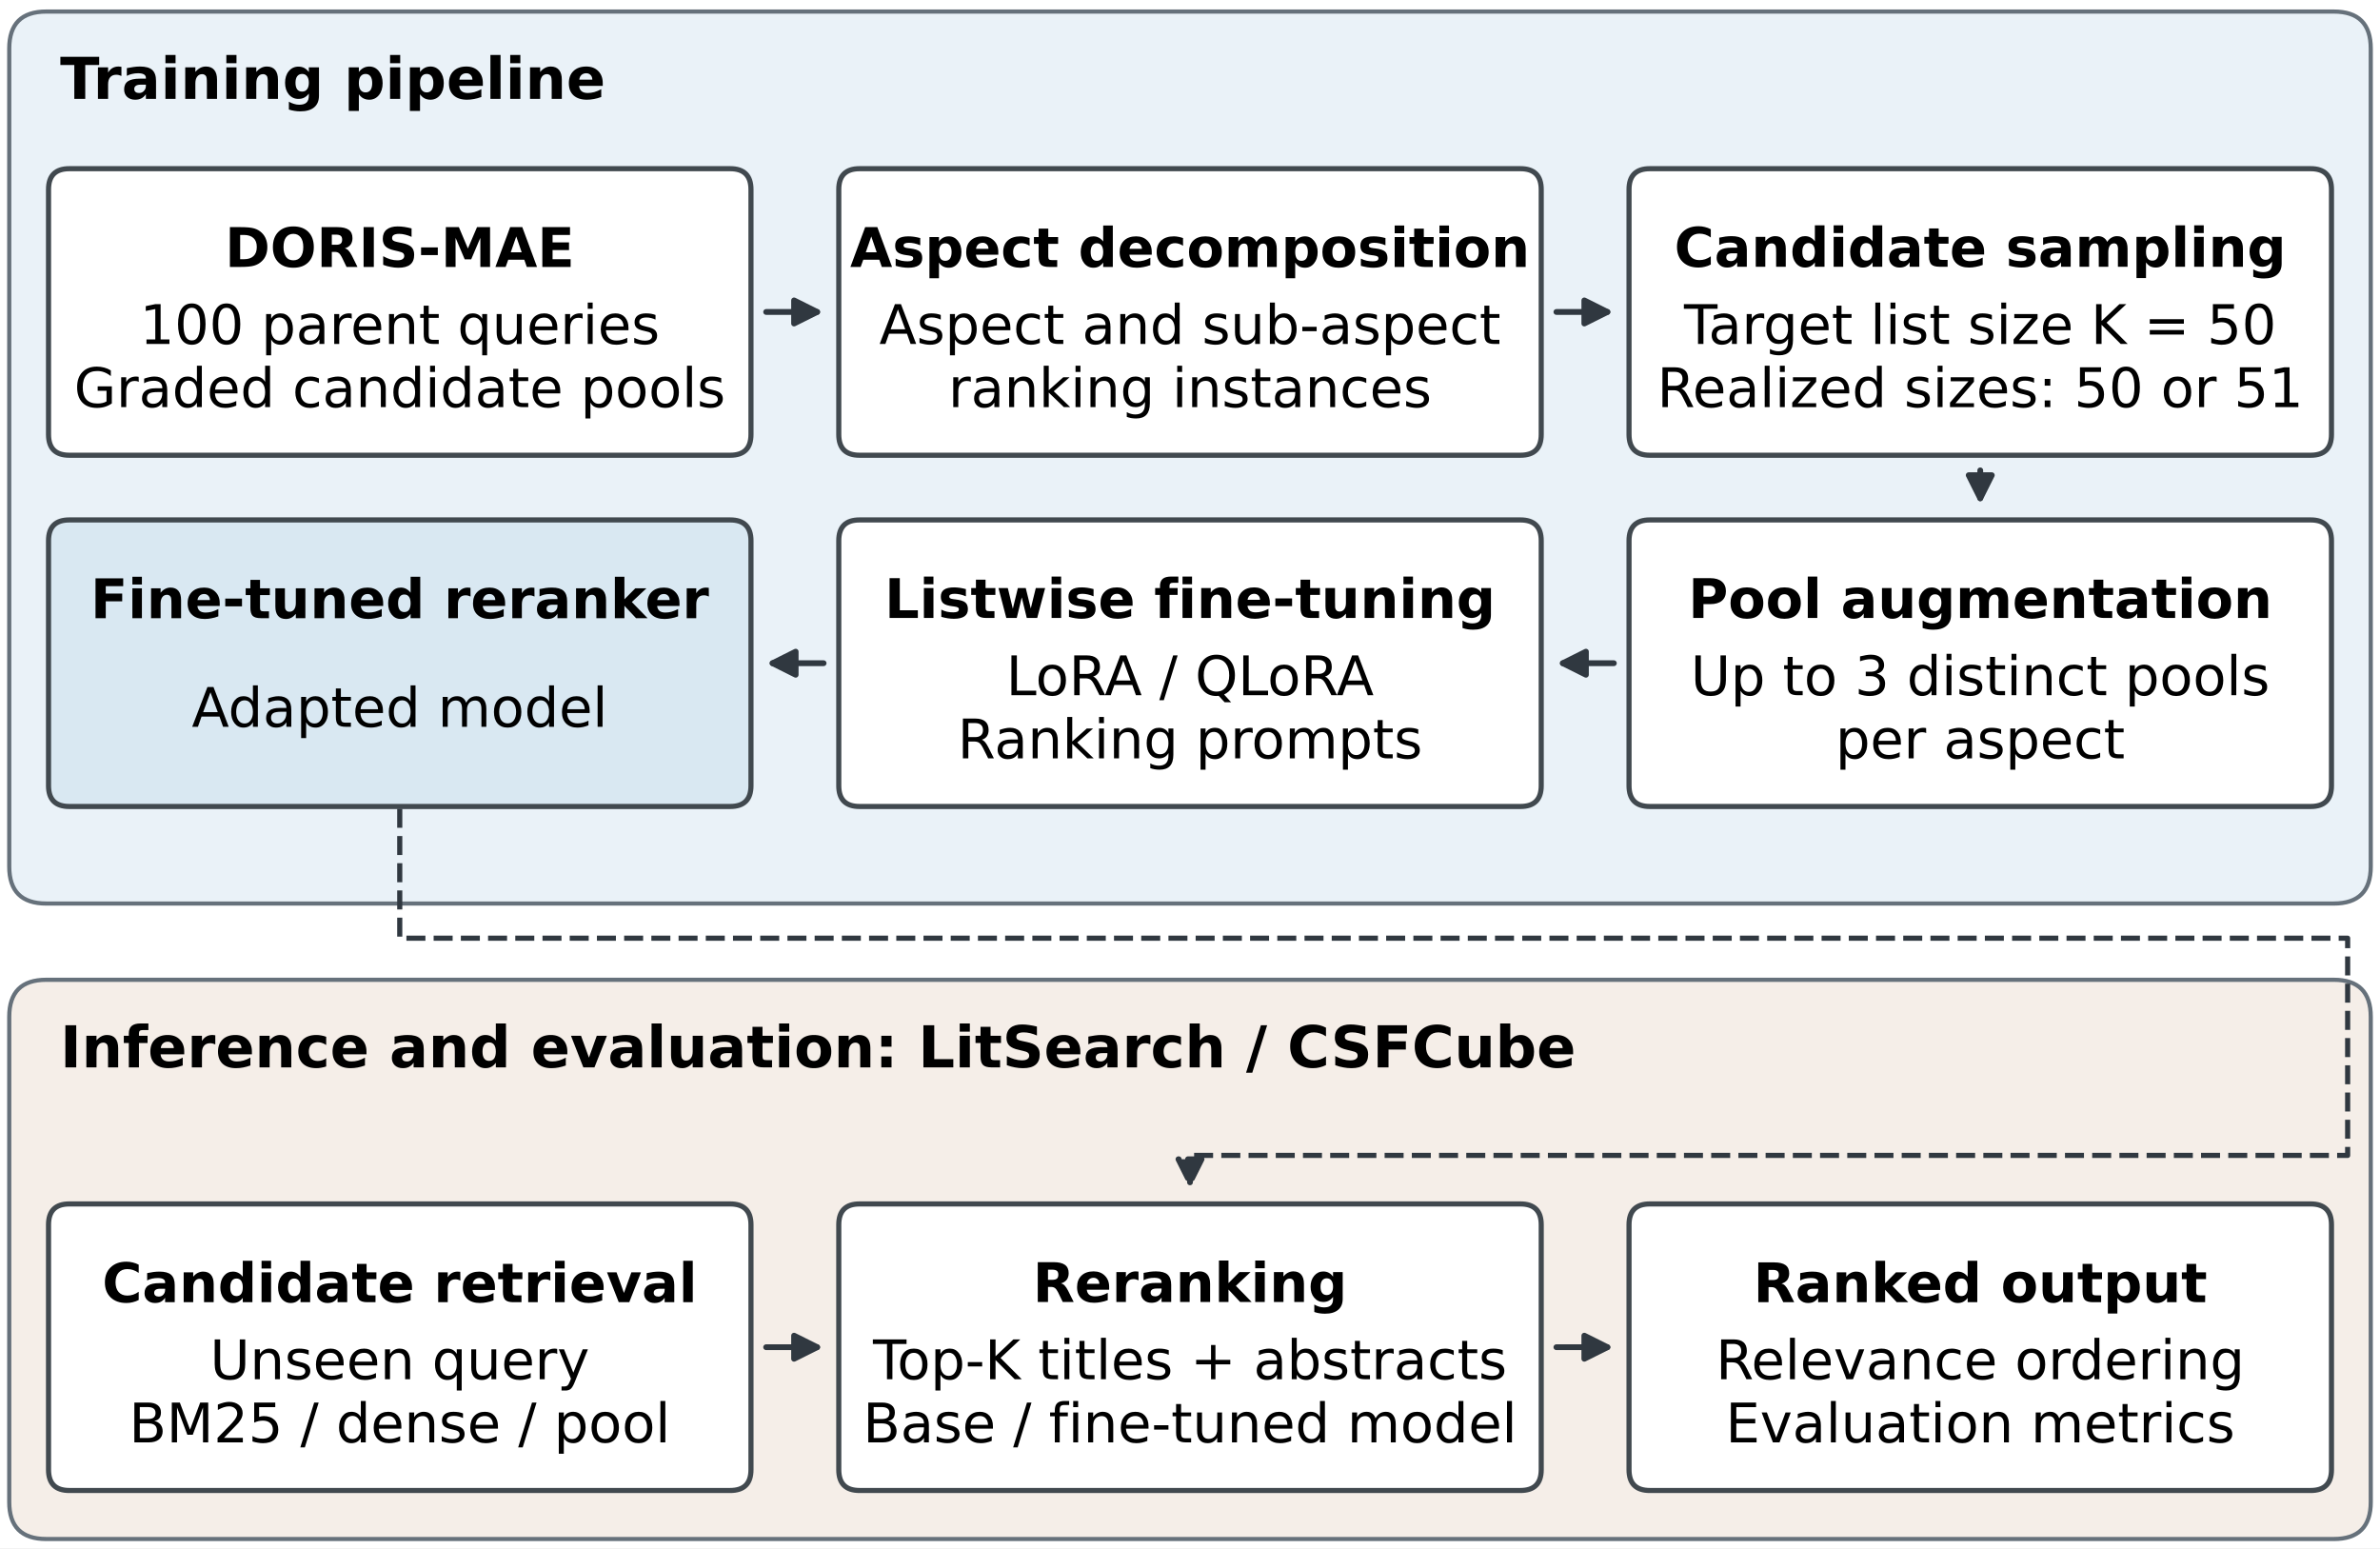
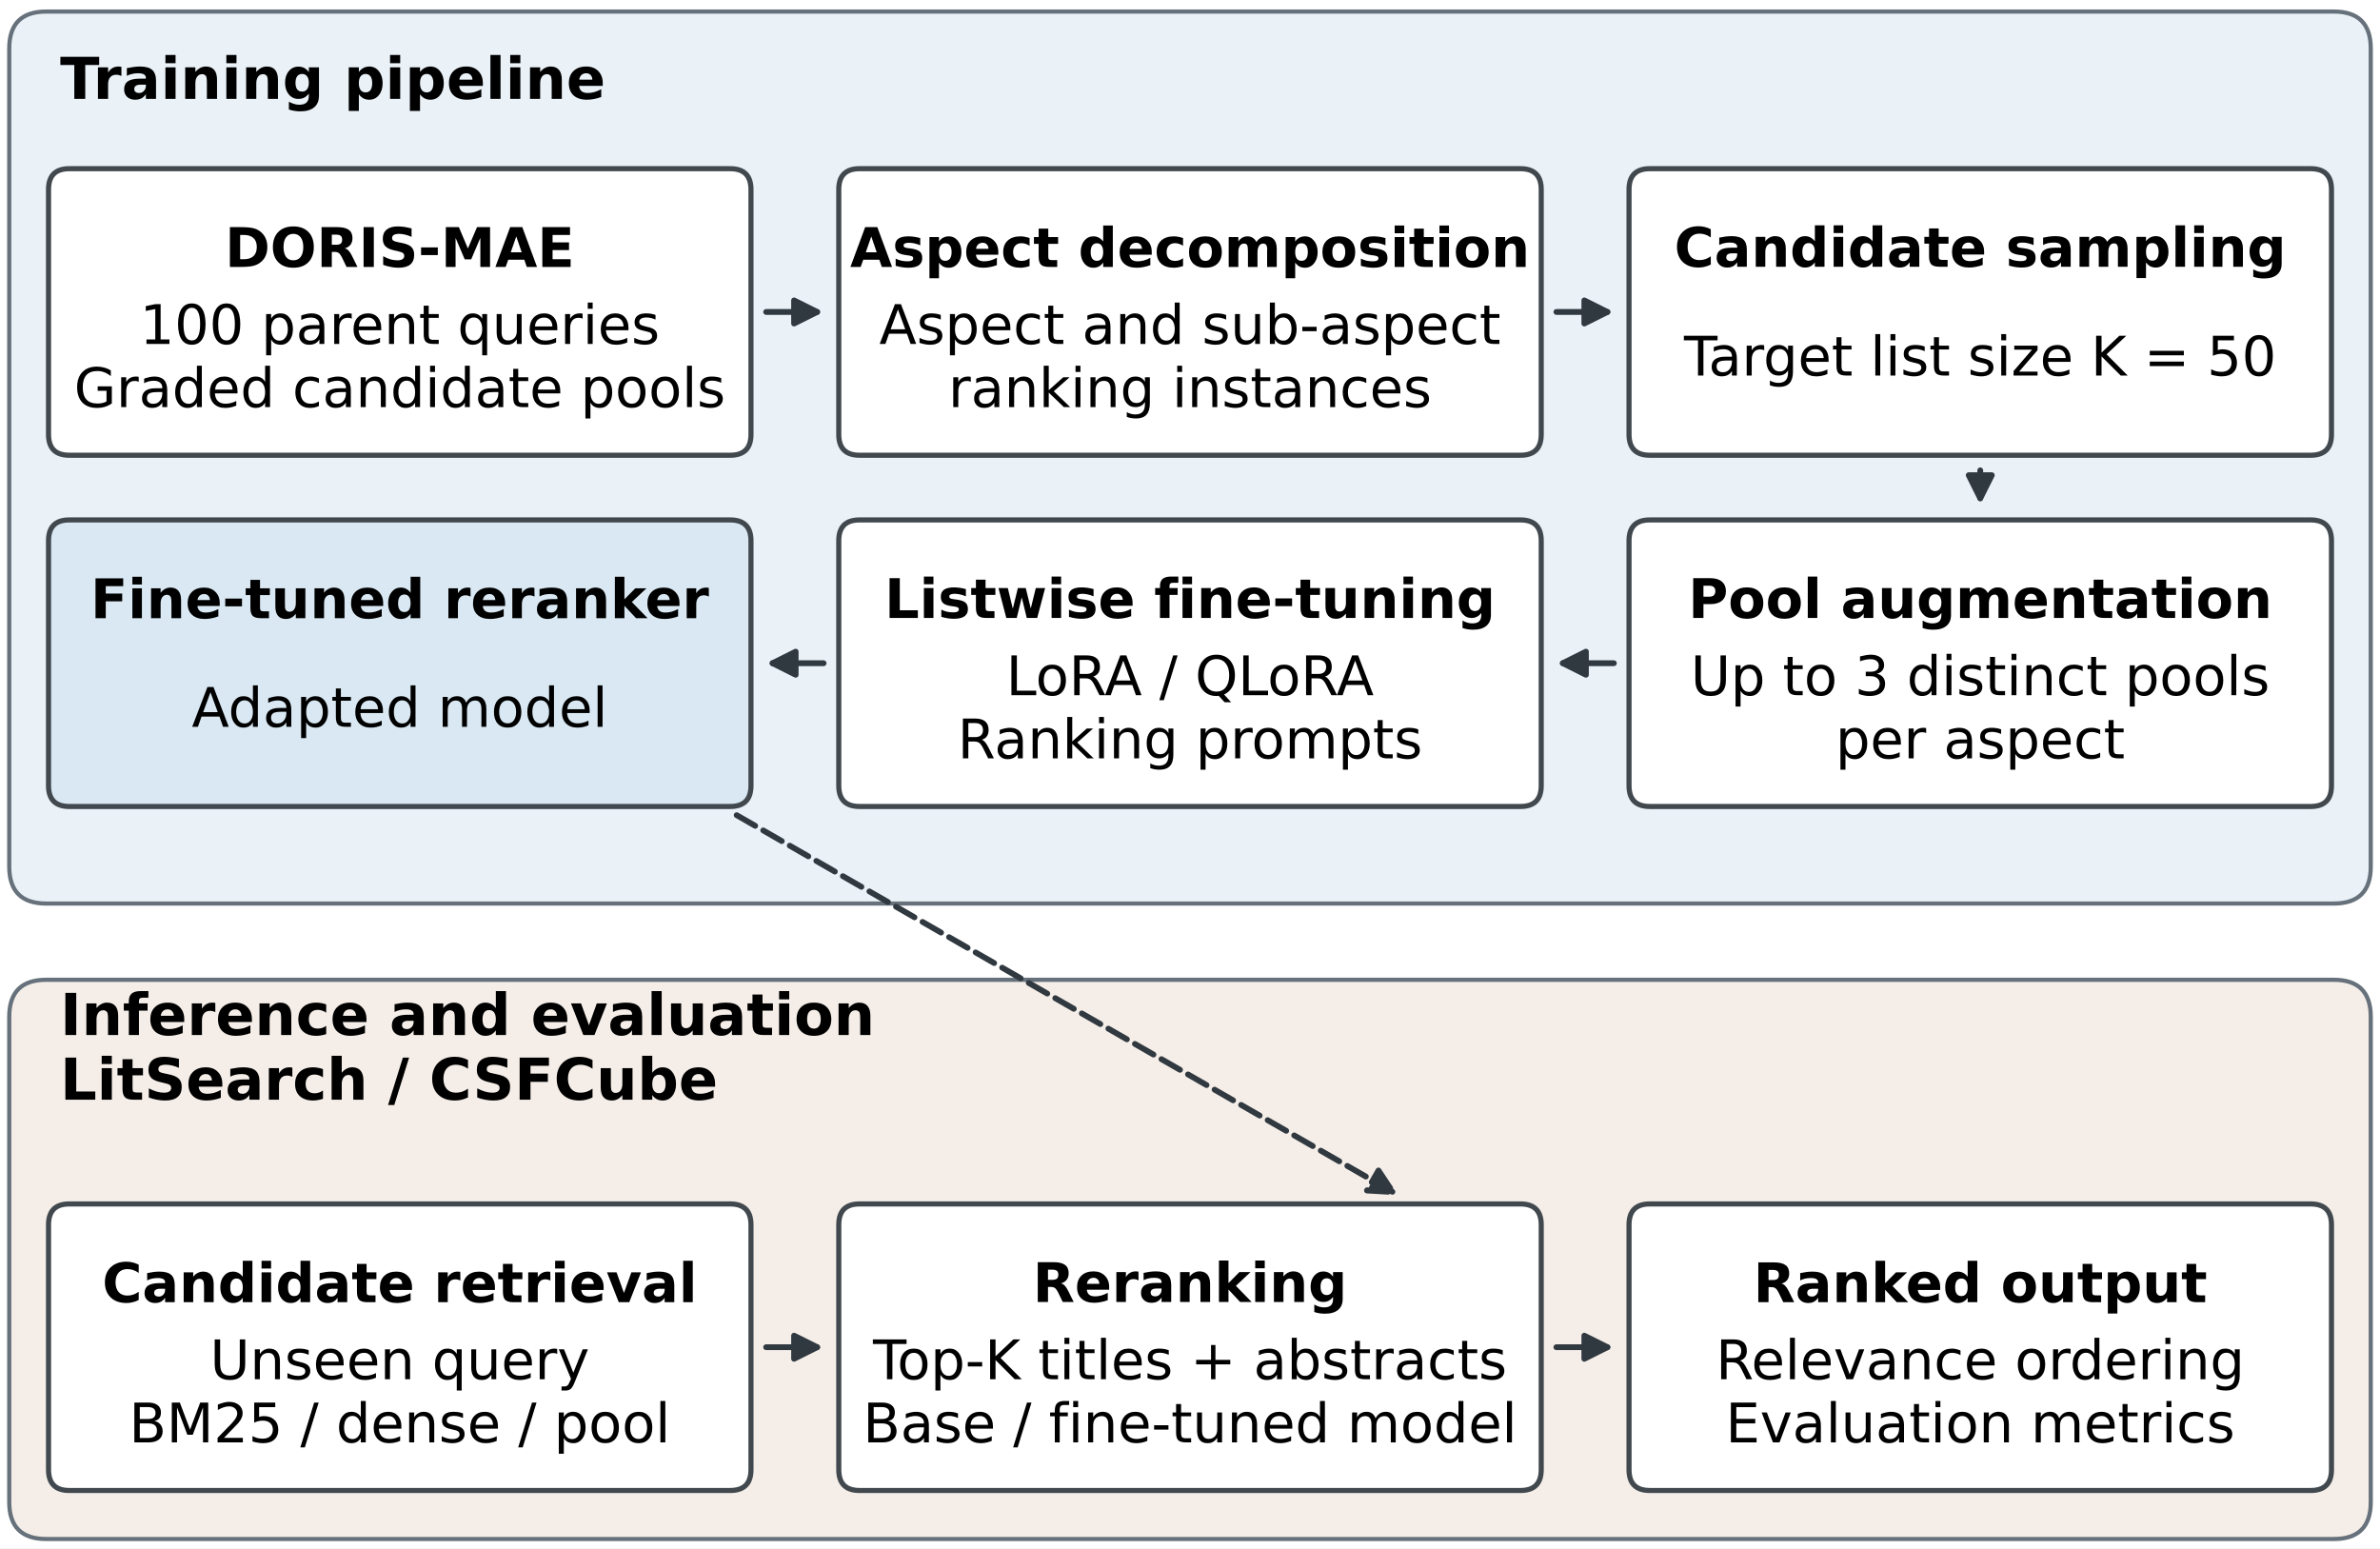
<svg xmlns="http://www.w3.org/2000/svg" width="370.8pt" height="241.2pt" viewBox="0 0 370.8 241.2" version="1.1">
  <defs>
    <style type="text/css">*{stroke-linejoin: round; stroke-linecap: butt}</style>
  </defs>
  <g id="figure_1">
    <g id="patch_1">
-       <path d="M 0 241.2  L 370.8 241.2  L 370.8 0  L 0 0  z " style="fill: #ffffff" />
+       <path d="M 0 241.2 L 370.8 241.2 L 370.8 0 L 0 0 z " style="fill: #ffffff" />
    </g>
    <g id="axes_1">
      <g id="patch_2">
-         <path d="M 7.2 140.76  L 363.6 140.76  Q 369.36 140.76 369.36 135  L 369.36 7.56  Q 369.36 1.8 363.6 1.8  L 7.2 1.8  Q 1.44 1.8 1.44 7.56  L 1.44 135  Q 1.44 140.76 7.2 140.76  z " clip-path="url(#pcf1b1d7bde)" style="fill: #eaf2f8; stroke: #66717b; stroke-width: 0.65; stroke-linejoin: miter" />
+         <path d="M 7.2 140.76 L 363.6 140.76 Q 369.36 140.76 369.36 135 L 369.36 7.56 Q 369.36 1.8 363.6 1.8 L 7.2 1.8 Q 1.44 1.8 1.44 7.56 L 1.44 135 Q 1.44 140.76 7.2 140.76 z " clip-path="url(#p71bdec34fa)" style="fill: #eaf2f8; stroke: #66717b; stroke-width: 0.65; stroke-linejoin: miter" />
      </g>
      <g id="patch_3">
-         <path d="M 10.8 70.92  L 113.76 70.92  Q 117 70.92 117 67.68  L 117 29.52  Q 117 26.28 113.76 26.28  L 10.8 26.28  Q 7.56 26.28 7.56 29.52  L 7.56 67.68  Q 7.56 70.92 10.8 70.92  z " clip-path="url(#pcf1b1d7bde)" style="fill: #ffffff; stroke: #41494f; stroke-width: 0.8; stroke-linejoin: miter" />
+         <path d="M 10.8 70.92 L 113.76 70.92 Q 117 70.92 117 67.68 L 117 29.52 Q 117 26.28 113.76 26.28 L 10.8 26.28 Q 7.56 26.28 7.56 29.52 L 7.56 67.68 Q 7.56 70.92 10.8 70.92 z " clip-path="url(#p71bdec34fa)" style="fill: #ffffff; stroke: #41494f; stroke-width: 0.8; stroke-linejoin: miter" />
      </g>
      <g id="patch_4">
-         <path d="M 133.92 70.92  L 236.88 70.92  Q 240.12 70.92 240.12 67.68  L 240.12 29.52  Q 240.12 26.28 236.88 26.28  L 133.92 26.28  Q 130.68 26.28 130.68 29.52  L 130.68 67.68  Q 130.68 70.92 133.92 70.92  z " clip-path="url(#pcf1b1d7bde)" style="fill: #ffffff; stroke: #41494f; stroke-width: 0.8; stroke-linejoin: miter" />
+         <path d="M 133.92 70.92 L 236.88 70.92 Q 240.12 70.92 240.12 67.68 L 240.12 29.52 Q 240.12 26.28 236.88 26.28 L 133.92 26.28 Q 130.68 26.28 130.68 29.52 L 130.68 67.68 Q 130.68 70.92 133.92 70.92 z " clip-path="url(#p71bdec34fa)" style="fill: #ffffff; stroke: #41494f; stroke-width: 0.8; stroke-linejoin: miter" />
      </g>
      <g id="patch_5">
-         <path d="M 257.04 70.92  L 360 70.92  Q 363.24 70.92 363.24 67.68  L 363.24 29.52  Q 363.24 26.28 360 26.28  L 257.04 26.28  Q 253.8 26.28 253.8 29.52  L 253.8 67.68  Q 253.8 70.92 257.04 70.92  z " clip-path="url(#pcf1b1d7bde)" style="fill: #ffffff; stroke: #41494f; stroke-width: 0.8; stroke-linejoin: miter" />
+         <path d="M 257.04 70.92 L 360 70.92 Q 363.24 70.92 363.24 67.68 L 363.24 29.52 Q 363.24 26.28 360 26.28 L 257.04 26.28 Q 253.8 26.28 253.8 29.52 L 253.8 67.68 Q 253.8 70.92 257.04 70.92 z " clip-path="url(#p71bdec34fa)" style="fill: #ffffff; stroke: #41494f; stroke-width: 0.8; stroke-linejoin: miter" />
      </g>
      <g id="patch_6">
-         <path d="M 257.04 125.64  L 360 125.64  Q 363.24 125.64 363.24 122.4  L 363.24 84.24  Q 363.24 81 360 81  L 257.04 81  Q 253.8 81 253.8 84.24  L 253.8 122.4  Q 253.8 125.64 257.04 125.64  z " clip-path="url(#pcf1b1d7bde)" style="fill: #ffffff; stroke: #41494f; stroke-width: 0.8; stroke-linejoin: miter" />
+         <path d="M 257.04 125.64 L 360 125.64 Q 363.24 125.64 363.24 122.4 L 363.24 84.24 Q 363.24 81 360 81 L 257.04 81 Q 253.8 81 253.8 84.24 L 253.8 122.4 Q 253.8 125.64 257.04 125.64 z " clip-path="url(#p71bdec34fa)" style="fill: #ffffff; stroke: #41494f; stroke-width: 0.8; stroke-linejoin: miter" />
      </g>
      <g id="patch_7">
-         <path d="M 133.92 125.64  L 236.88 125.64  Q 240.12 125.64 240.12 122.4  L 240.12 84.24  Q 240.12 81 236.88 81  L 133.92 81  Q 130.68 81 130.68 84.24  L 130.68 122.4  Q 130.68 125.64 133.92 125.64  z " clip-path="url(#pcf1b1d7bde)" style="fill: #ffffff; stroke: #41494f; stroke-width: 0.8; stroke-linejoin: miter" />
+         <path d="M 133.92 125.64 L 236.88 125.64 Q 240.12 125.64 240.12 122.4 L 240.12 84.24 Q 240.12 81 236.88 81 L 133.92 81 Q 130.68 81 130.68 84.24 L 130.68 122.4 Q 130.68 125.64 133.92 125.64 z " clip-path="url(#p71bdec34fa)" style="fill: #ffffff; stroke: #41494f; stroke-width: 0.8; stroke-linejoin: miter" />
      </g>
      <g id="patch_8">
-         <path d="M 10.8 125.64  L 113.76 125.64  Q 117 125.64 117 122.4  L 117 84.24  Q 117 81 113.76 81  L 10.8 81  Q 7.56 81 7.56 84.24  L 7.56 122.4  Q 7.56 125.64 10.8 125.64  z " clip-path="url(#pcf1b1d7bde)" style="fill: #d9e8f2; stroke: #41494f; stroke-width: 0.8; stroke-linejoin: miter" />
+         <path d="M 10.8 125.64 L 113.76 125.64 Q 117 125.64 117 122.4 L 117 84.24 Q 117 81 113.76 81 L 10.8 81 Q 7.56 81 7.56 84.24 L 7.56 122.4 Q 7.56 125.64 10.8 125.64 z " clip-path="url(#p71bdec34fa)" style="fill: #d9e8f2; stroke: #41494f; stroke-width: 0.8; stroke-linejoin: miter" />
      </g>
      <g id="patch_9">
-         <path d="M 119.363 48.6  Q 123.842 48.6 127.315 48.6  " clip-path="url(#pcf1b1d7bde)" style="fill: none; stroke: #303840; stroke-width: 0.9; stroke-linecap: round" />
-         <path d="M 123.715 46.8  L 127.315 48.6  L 123.715 50.4  z " clip-path="url(#pcf1b1d7bde)" style="fill: #303840; stroke: #303840; stroke-width: 0.9; stroke-linecap: round" />
+         <path d="M 119.363 48.6 Q 123.842 48.6 127.315 48.6 " clip-path="url(#p71bdec34fa)" style="fill: none; stroke: #303840; stroke-width: 0.9; stroke-linecap: round" />
+         <path d="M 123.715 46.8 L 127.315 48.6 L 123.715 50.4 z " clip-path="url(#p71bdec34fa)" style="fill: #303840; stroke: #303840; stroke-width: 0.9; stroke-linecap: round" />
      </g>
      <g id="patch_10">
-         <path d="M 242.483 48.6  Q 246.962 48.6 250.435 48.6  " clip-path="url(#pcf1b1d7bde)" style="fill: none; stroke: #303840; stroke-width: 0.9; stroke-linecap: round" />
-         <path d="M 246.835 46.8  L 250.435 48.6  L 246.835 50.4  z " clip-path="url(#pcf1b1d7bde)" style="fill: #303840; stroke: #303840; stroke-width: 0.9; stroke-linecap: round" />
+         <path d="M 242.483 48.6 Q 246.962 48.6 250.435 48.6 " clip-path="url(#p71bdec34fa)" style="fill: none; stroke: #303840; stroke-width: 0.9; stroke-linecap: round" />
+         <path d="M 246.835 46.8 L 250.435 48.6 L 246.835 50.4 z " clip-path="url(#p71bdec34fa)" style="fill: #303840; stroke: #303840; stroke-width: 0.9; stroke-linecap: round" />
      </g>
      <g id="patch_11">
-         <path d="M 308.52 73.277  Q 308.52 75.957 308.52 77.631  " clip-path="url(#pcf1b1d7bde)" style="fill: none; stroke: #303840; stroke-width: 0.9; stroke-linecap: round" />
-         <path d="M 310.32 74.031  L 308.52 77.631  L 306.72 74.031  z " clip-path="url(#pcf1b1d7bde)" style="fill: #303840; stroke: #303840; stroke-width: 0.9; stroke-linecap: round" />
+         <path d="M 308.52 73.277 Q 308.52 75.957 308.52 77.631 " clip-path="url(#p71bdec34fa)" style="fill: none; stroke: #303840; stroke-width: 0.9; stroke-linecap: round" />
+         <path d="M 310.32 74.031 L 308.52 77.631 L 306.72 74.031 z " clip-path="url(#p71bdec34fa)" style="fill: #303840; stroke: #303840; stroke-width: 0.9; stroke-linecap: round" />
      </g>
      <g id="patch_12">
-         <path d="M 128.317 103.32  Q 123.838 103.32 120.365 103.32  " clip-path="url(#pcf1b1d7bde)" style="fill: none; stroke: #303840; stroke-width: 0.9; stroke-linecap: round" />
-         <path d="M 123.965 105.12  L 120.365 103.32  L 123.965 101.52  z " clip-path="url(#pcf1b1d7bde)" style="fill: #303840; stroke: #303840; stroke-width: 0.9; stroke-linecap: round" />
+         <path d="M 128.317 103.32 Q 123.838 103.32 120.365 103.32 " clip-path="url(#p71bdec34fa)" style="fill: none; stroke: #303840; stroke-width: 0.9; stroke-linecap: round" />
+         <path d="M 123.965 105.12 L 120.365 103.32 L 123.965 101.52 z " clip-path="url(#p71bdec34fa)" style="fill: #303840; stroke: #303840; stroke-width: 0.9; stroke-linecap: round" />
      </g>
      <g id="patch_13">
-         <path d="M 251.437 103.32  Q 246.958 103.32 243.485 103.32  " clip-path="url(#pcf1b1d7bde)" style="fill: none; stroke: #303840; stroke-width: 0.9; stroke-linecap: round" />
-         <path d="M 247.085 105.12  L 243.485 103.32  L 247.085 101.52  z " clip-path="url(#pcf1b1d7bde)" style="fill: #303840; stroke: #303840; stroke-width: 0.9; stroke-linecap: round" />
+         <path d="M 251.437 103.32 Q 246.958 103.32 243.485 103.32 " clip-path="url(#p71bdec34fa)" style="fill: none; stroke: #303840; stroke-width: 0.9; stroke-linecap: round" />
+         <path d="M 247.085 105.12 L 243.485 103.32 L 247.085 101.52 z " clip-path="url(#p71bdec34fa)" style="fill: #303840; stroke: #303840; stroke-width: 0.9; stroke-linecap: round" />
      </g>
      <g id="patch_14">
-         <path d="M 7.2 239.76  L 363.6 239.76  Q 369.36 239.76 369.36 234  L 369.36 158.4  Q 369.36 152.64 363.6 152.64  L 7.2 152.64  Q 1.44 152.64 1.44 158.4  L 1.44 234  Q 1.44 239.76 7.2 239.76  z " clip-path="url(#pcf1b1d7bde)" style="fill: #f5eee8; stroke: #66717b; stroke-width: 0.65; stroke-linejoin: miter" />
+         <path d="M 7.2 239.76 L 363.6 239.76 Q 369.36 239.76 369.36 234 L 369.36 158.4 Q 369.36 152.64 363.6 152.64 L 7.2 152.64 Q 1.44 152.64 1.44 158.4 L 1.44 234 Q 1.44 239.76 7.2 239.76 z " clip-path="url(#p71bdec34fa)" style="fill: #f5eee8; stroke: #66717b; stroke-width: 0.65; stroke-linejoin: miter" />
      </g>
      <g id="patch_15">
-         <path d="M 10.8 232.2  L 113.76 232.2  Q 117 232.2 117 228.96  L 117 190.8  Q 117 187.56 113.76 187.56  L 10.8 187.56  Q 7.56 187.56 7.56 190.8  L 7.56 228.96  Q 7.56 232.2 10.8 232.2  z " clip-path="url(#pcf1b1d7bde)" style="fill: #ffffff; stroke: #41494f; stroke-width: 0.8; stroke-linejoin: miter" />
+         <path d="M 10.8 232.2 L 113.76 232.2 Q 117 232.2 117 228.96 L 117 190.8 Q 117 187.56 113.76 187.56 L 10.8 187.56 Q 7.56 187.56 7.56 190.8 L 7.56 228.96 Q 7.56 232.2 10.8 232.2 z " clip-path="url(#p71bdec34fa)" style="fill: #ffffff; stroke: #41494f; stroke-width: 0.8; stroke-linejoin: miter" />
      </g>
      <g id="patch_16">
-         <path d="M 133.92 232.2  L 236.88 232.2  Q 240.12 232.2 240.12 228.96  L 240.12 190.8  Q 240.12 187.56 236.88 187.56  L 133.92 187.56  Q 130.68 187.56 130.68 190.8  L 130.68 228.96  Q 130.68 232.2 133.92 232.2  z " clip-path="url(#pcf1b1d7bde)" style="fill: #ffffff; stroke: #41494f; stroke-width: 0.8; stroke-linejoin: miter" />
+         <path d="M 133.92 232.2 L 236.88 232.2 Q 240.12 232.2 240.12 228.96 L 240.12 190.8 Q 240.12 187.56 236.88 187.56 L 133.92 187.56 Q 130.68 187.56 130.68 190.8 L 130.68 228.96 Q 130.68 232.2 133.92 232.2 z " clip-path="url(#p71bdec34fa)" style="fill: #ffffff; stroke: #41494f; stroke-width: 0.8; stroke-linejoin: miter" />
      </g>
      <g id="patch_17">
-         <path d="M 257.04 232.2  L 360 232.2  Q 363.24 232.2 363.24 228.96  L 363.24 190.8  Q 363.24 187.56 360 187.56  L 257.04 187.56  Q 253.8 187.56 253.8 190.8  L 253.8 228.96  Q 253.8 232.2 257.04 232.2  z " clip-path="url(#pcf1b1d7bde)" style="fill: #ffffff; stroke: #41494f; stroke-width: 0.8; stroke-linejoin: miter" />
+         <path d="M 257.04 232.2 L 360 232.2 Q 363.24 232.2 363.24 228.96 L 363.24 190.8 Q 363.24 187.56 360 187.56 L 257.04 187.56 Q 253.8 187.56 253.8 190.8 L 253.8 228.96 Q 253.8 232.2 257.04 232.2 z " clip-path="url(#p71bdec34fa)" style="fill: #ffffff; stroke: #41494f; stroke-width: 0.8; stroke-linejoin: miter" />
      </g>
      <g id="patch_18">
-         <path d="M 119.363 209.88  Q 123.842 209.88 127.315 209.88  " clip-path="url(#pcf1b1d7bde)" style="fill: none; stroke: #303840; stroke-width: 0.9; stroke-linecap: round" />
-         <path d="M 123.715 208.08  L 127.315 209.88  L 123.715 211.68  z " clip-path="url(#pcf1b1d7bde)" style="fill: #303840; stroke: #303840; stroke-width: 0.9; stroke-linecap: round" />
+         <path d="M 119.363 209.88 Q 123.842 209.88 127.315 209.88 " clip-path="url(#p71bdec34fa)" style="fill: none; stroke: #303840; stroke-width: 0.9; stroke-linecap: round" />
+         <path d="M 123.715 208.08 L 127.315 209.88 L 123.715 211.68 z " clip-path="url(#p71bdec34fa)" style="fill: #303840; stroke: #303840; stroke-width: 0.9; stroke-linecap: round" />
      </g>
      <g id="patch_19">
-         <path d="M 242.483 209.88  Q 246.962 209.88 250.435 209.88  " clip-path="url(#pcf1b1d7bde)" style="fill: none; stroke: #303840; stroke-width: 0.9; stroke-linecap: round" />
-         <path d="M 246.835 208.08  L 250.435 209.88  L 246.835 211.68  z " clip-path="url(#pcf1b1d7bde)" style="fill: #303840; stroke: #303840; stroke-width: 0.9; stroke-linecap: round" />
+         <path d="M 242.483 209.88 Q 246.962 209.88 250.435 209.88 " clip-path="url(#p71bdec34fa)" style="fill: none; stroke: #303840; stroke-width: 0.9; stroke-linecap: round" />
+         <path d="M 246.835 208.08 L 250.435 209.88 L 246.835 211.68 z " clip-path="url(#p71bdec34fa)" style="fill: #303840; stroke: #303840; stroke-width: 0.9; stroke-linecap: round" />
      </g>
      <g id="patch_20">
-         <path d="M 185.4 182  Q 185.4 183.601 185.4 184.196  " clip-path="url(#pcf1b1d7bde)" style="fill: none; stroke-dasharray: 3.33,1.44; stroke-dashoffset: 0; stroke: #303840; stroke-width: 0.9; stroke-linecap: round" />
-         <path d="M 187.2 180.596  L 185.4 184.196  L 183.6 180.596  z " clip-path="url(#pcf1b1d7bde)" style="fill: #303840; stroke-dasharray: 3.33,1.44; stroke-dashoffset: 0; stroke: #303840; stroke-width: 0.9; stroke-linecap: round" />
-       </g>
-       <g id="line2d_1">
-         <path d="M 62.28 126  L 62.28 146.16  L 365.76 146.16  L 365.76 180  L 185.4 180  " clip-path="url(#pcf1b1d7bde)" style="fill: none; stroke-dasharray: 2.96,1.28; stroke-dashoffset: 0; stroke: #303840; stroke-width: 0.8" />
+         <path d="M 114.773 126.995 Q 166.318 156.599 216.99 185.701 " clip-path="url(#p71bdec34fa)" style="fill: none; stroke-dasharray: 3.33,1.44; stroke-dashoffset: 0; stroke: #303840; stroke-width: 0.9; stroke-linecap: round" />
+         <path d="M 214.765 182.347 L 216.99 185.701 L 212.972 185.469 z " clip-path="url(#p71bdec34fa)" style="fill: #303840; stroke-dasharray: 3.33,1.44; stroke-dashoffset: 0; stroke: #303840; stroke-width: 0.9; stroke-linecap: round" />
      </g>
      <g id="text_1">
        <text style="font: 700 9px 'DejaVu Sans'; text-anchor: start" x="9.36" y="15.408" transform="rotate(-0 9.36 15.40828)">Training pipeline</text>
      </g>
      <g id="text_2">
        <text style="font: 700 8.5px 'DejaVu Sans'; text-anchor: middle" x="62.28" y="41.585" transform="rotate(-0 62.28 41.58547)">DORIS-MAE</text>
      </g>
      <g id="text_3">
        <text style="font: 8.5px 'DejaVu Sans'" transform="translate(21.77418 53.58493)">100 parent queries</text>
        <text style="font: 8.5px 'DejaVu Sans'" transform="translate(11.53168 63.42601)">Graded candidate pools</text>
      </g>
      <g id="text_4">
        <text style="font: 700 8.5px 'DejaVu Sans'; text-anchor: middle" x="185.4" y="41.585" transform="rotate(-0 185.4 41.58547)">Aspect decomposition</text>
      </g>
      <g id="text_5">
        <text style="font: 8.5px 'DejaVu Sans'" transform="translate(136.9918 53.58493)">Aspect and sub-aspect</text>
        <text style="font: 8.5px 'DejaVu Sans'" transform="translate(147.753 63.42601)">ranking instances</text>
      </g>
      <g id="text_6">
        <text style="font: 700 8.5px 'DejaVu Sans'; text-anchor: middle" x="308.52" y="41.552" transform="rotate(-0 308.52 41.55227)">Candidate sampling</text>
      </g>
      <g id="text_7">
-         <text style="font: 8.5px 'DejaVu Sans'" transform="translate(262.377 53.58493)">Target list size K = 50</text>
-         <text style="font: 8.5px 'DejaVu Sans'" transform="translate(258.1807 63.42601)">Realized sizes: 50 or 51</text>
+         <text style="font: 8.5px 'DejaVu Sans'; text-anchor: middle" x="308.52" y="58.505" transform="rotate(-0 308.52 58.50547)">Target list size K = 50</text>
      </g>
      <g id="text_8">
        <text style="font: 700 8.5px 'DejaVu Sans'; text-anchor: middle" x="308.52" y="96.272" transform="rotate(-0 308.52 96.27227)">Pool augmentation</text>
      </g>
      <g id="text_9">
        <text style="font: 8.5px 'DejaVu Sans'" transform="translate(263.4082 108.3049)">Up to 3 distinct pools</text>
        <text style="font: 8.5px 'DejaVu Sans'" transform="translate(285.9744 118.146)">per aspect</text>
      </g>
      <g id="text_10">
        <text style="font: 700 8.5px 'DejaVu Sans'; text-anchor: middle" x="185.4" y="96.272" transform="rotate(-0 185.4 96.27227)">Listwise fine-tuning</text>
      </g>
      <g id="text_11">
        <text style="font: 8.5px 'DejaVu Sans'" transform="translate(156.7523 108.3049)">LoRA / QLoRA</text>
        <text style="font: 8.5px 'DejaVu Sans'" transform="translate(149.1927 118.146)">Ranking prompts</text>
      </g>
      <g id="text_12">
        <text style="font: 700 8.5px 'DejaVu Sans'; text-anchor: middle" x="62.28" y="96.305" transform="rotate(-0 62.28 96.30547)">Fine-tuned reranker</text>
      </g>
      <g id="text_13">
        <text style="font: 8.5px 'DejaVu Sans'; text-anchor: middle" x="62.28" y="113.225" transform="rotate(-0 62.28 113.2255)">Adapted model</text>
      </g>
      <g id="text_14">
-         <text style="font: 700 9px 'DejaVu Sans'; text-anchor: start" x="9.36" y="166.283" transform="rotate(-0 9.36 166.2834)">Inference and evaluation: LitSearch / CSFCube</text>
+         <text style="font: 700 9px 'DejaVu Sans'" transform="translate(9.36 161.2444)">Inference and evaluation</text>
+         <text style="font: 700 9px 'DejaVu Sans'" transform="translate(9.36 171.3225)">LitSearch / CSFCube</text>
      </g>
      <g id="text_15">
        <text style="font: 700 8.5px 'DejaVu Sans'; text-anchor: middle" x="62.28" y="202.865" transform="rotate(-0 62.28 202.8655)">Candidate retrieval</text>
      </g>
      <g id="text_16">
        <text style="font: 8.5px 'DejaVu Sans'" transform="translate(32.71859 214.8649)">Unseen query</text>
        <text style="font: 8.5px 'DejaVu Sans'" transform="translate(20.10738 224.706)">BM25 / dense / pool</text>
      </g>
      <g id="text_17">
        <text style="font: 700 8.5px 'DejaVu Sans'; text-anchor: middle" x="185.4" y="202.832" transform="rotate(-0 185.4 202.8323)">Reranking</text>
      </g>
      <g id="text_18">
        <text style="font: 8.5px 'DejaVu Sans'" transform="translate(136.0203 214.8649)">Top-K titles + abstracts</text>
        <text style="font: 8.5px 'DejaVu Sans'" transform="translate(134.4478 224.706)">Base / fine-tuned model</text>
      </g>
      <g id="text_19">
        <text style="font: 700 8.5px 'DejaVu Sans'; text-anchor: middle" x="308.52" y="202.865" transform="rotate(-0 308.52 202.8655)">Ranked output</text>
      </g>
      <g id="text_20">
        <text style="font: 8.5px 'DejaVu Sans'" transform="translate(267.3255 214.8649)">Relevance ordering</text>
        <text style="font: 8.5px 'DejaVu Sans'" transform="translate(268.8449 224.706)">Evaluation metrics</text>
      </g>
    </g>
  </g>
  <defs>
-     <clipPath id="pcf1b1d7bde">
+     <clipPath id="p71bdec34fa">
      <rect x="0" y="0" width="370.8" height="241.2" />
    </clipPath>
  </defs>
</svg>
